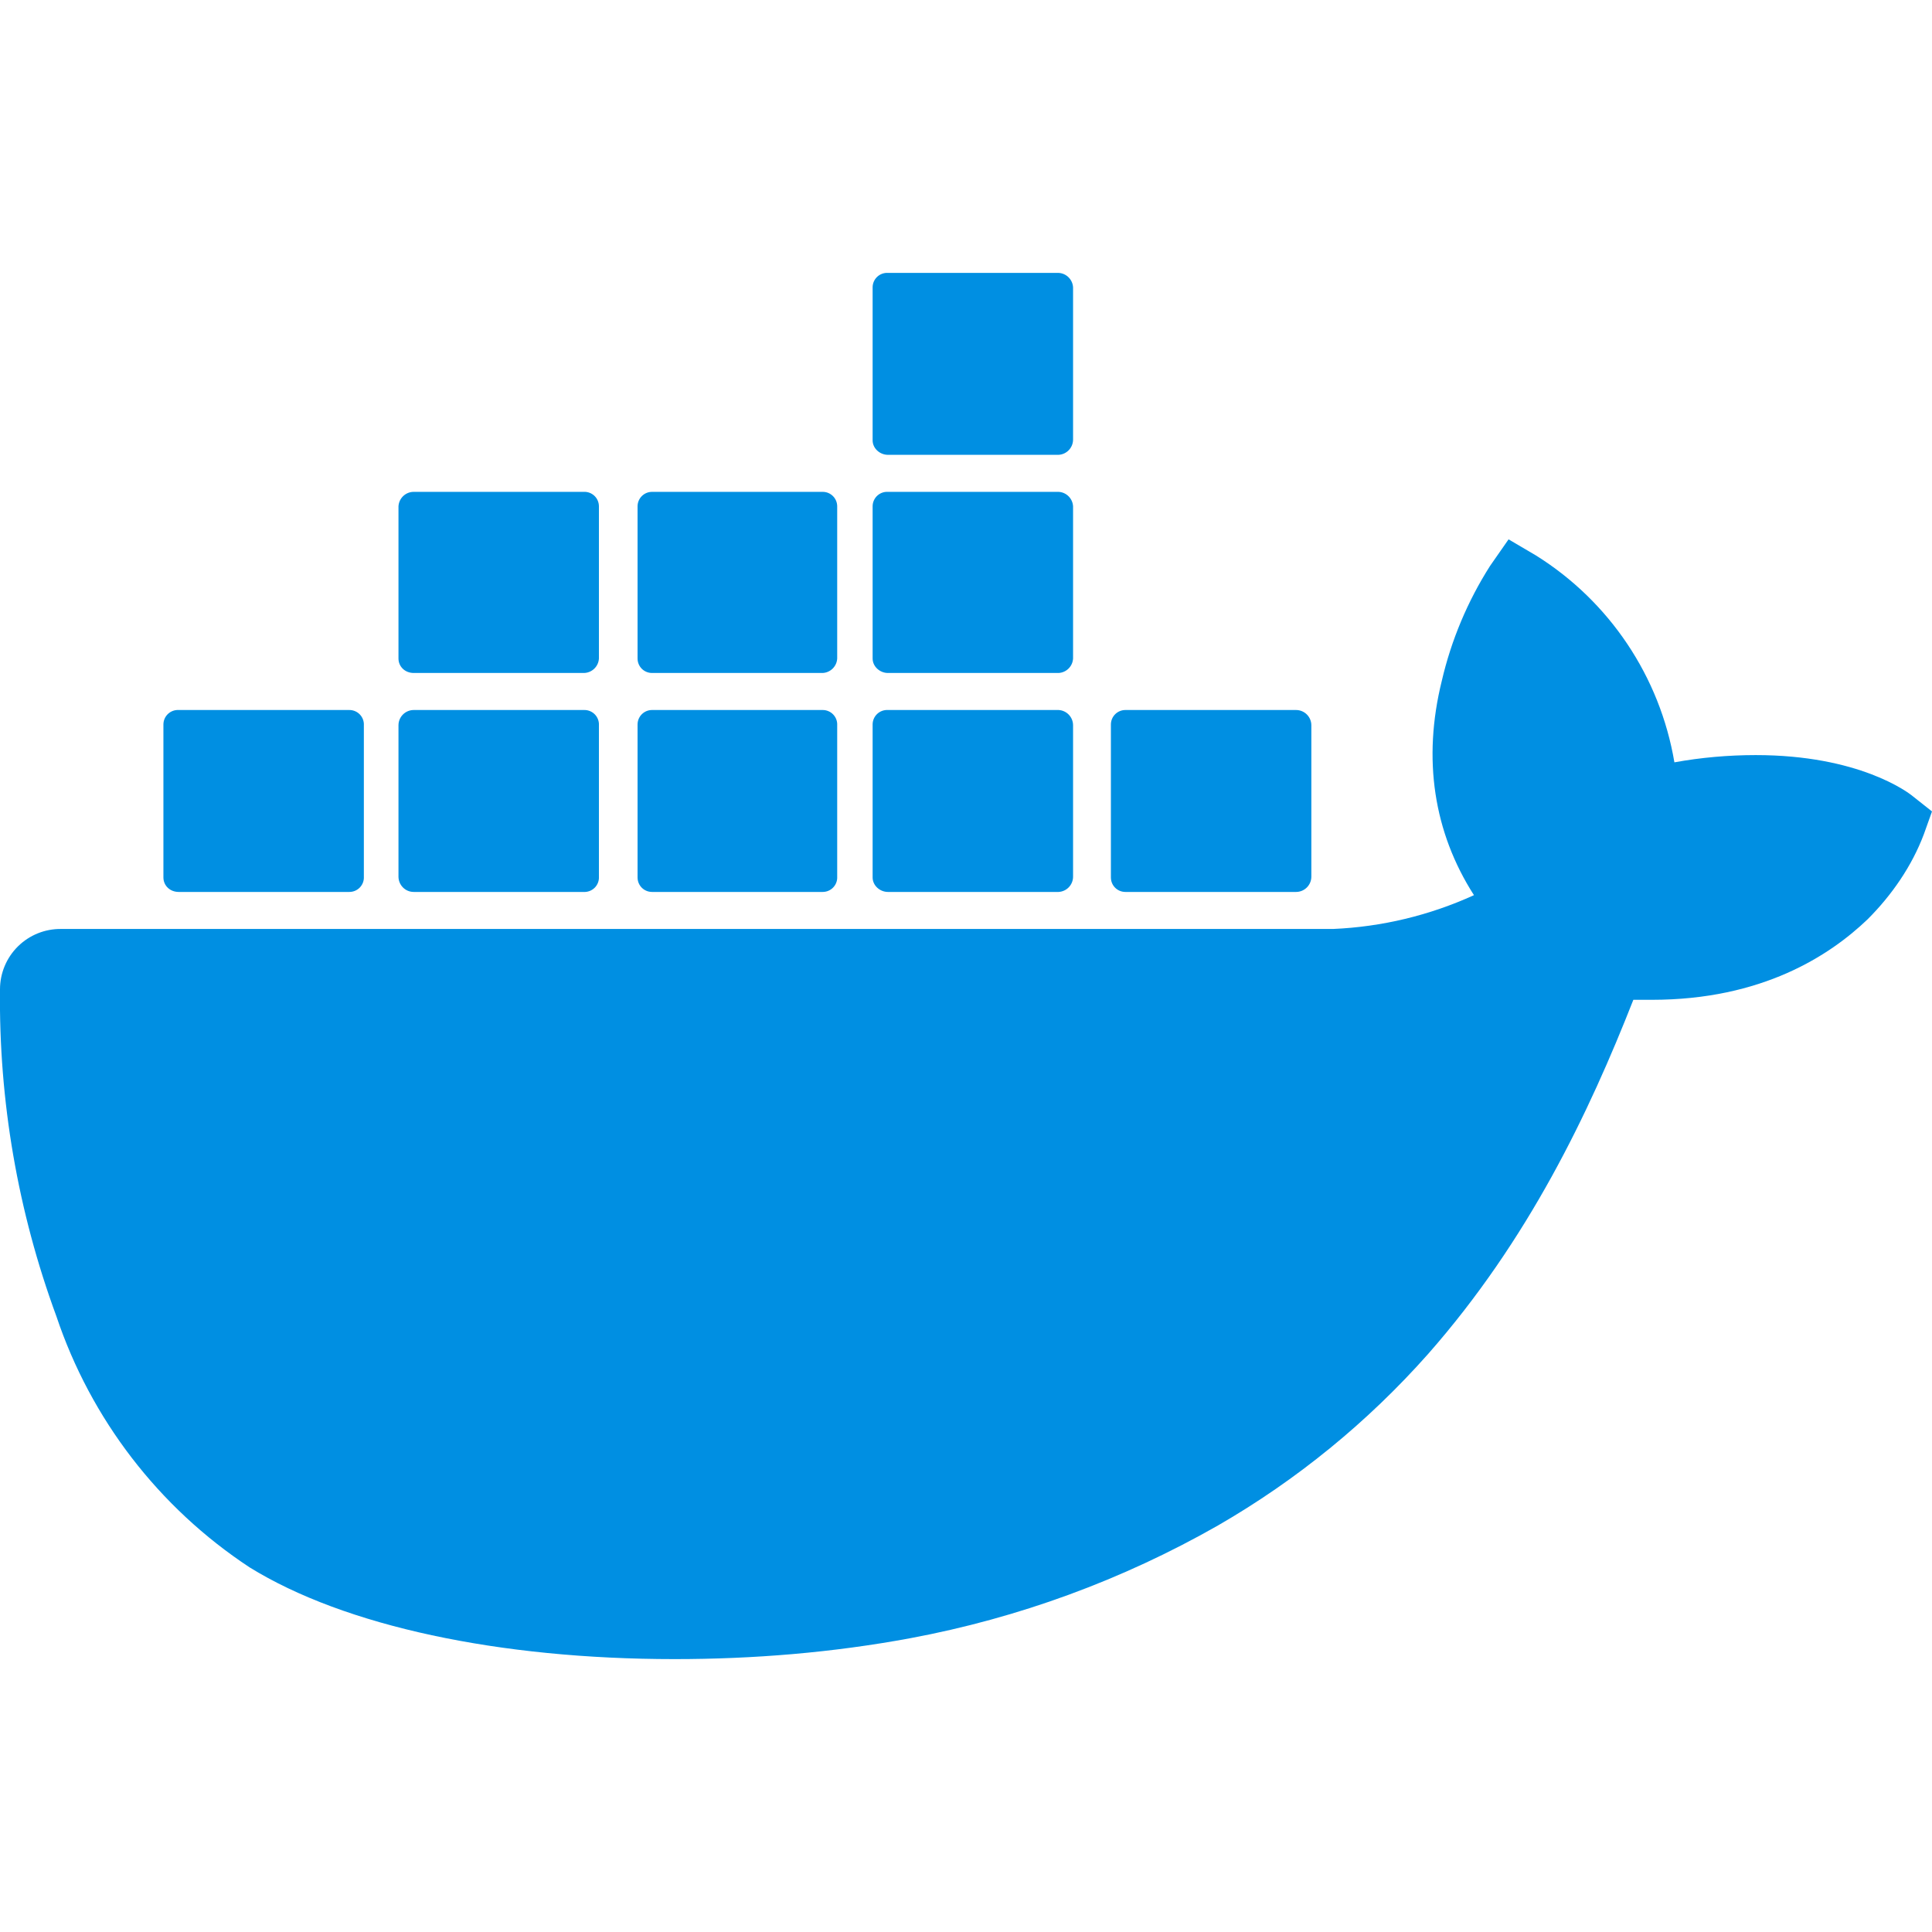
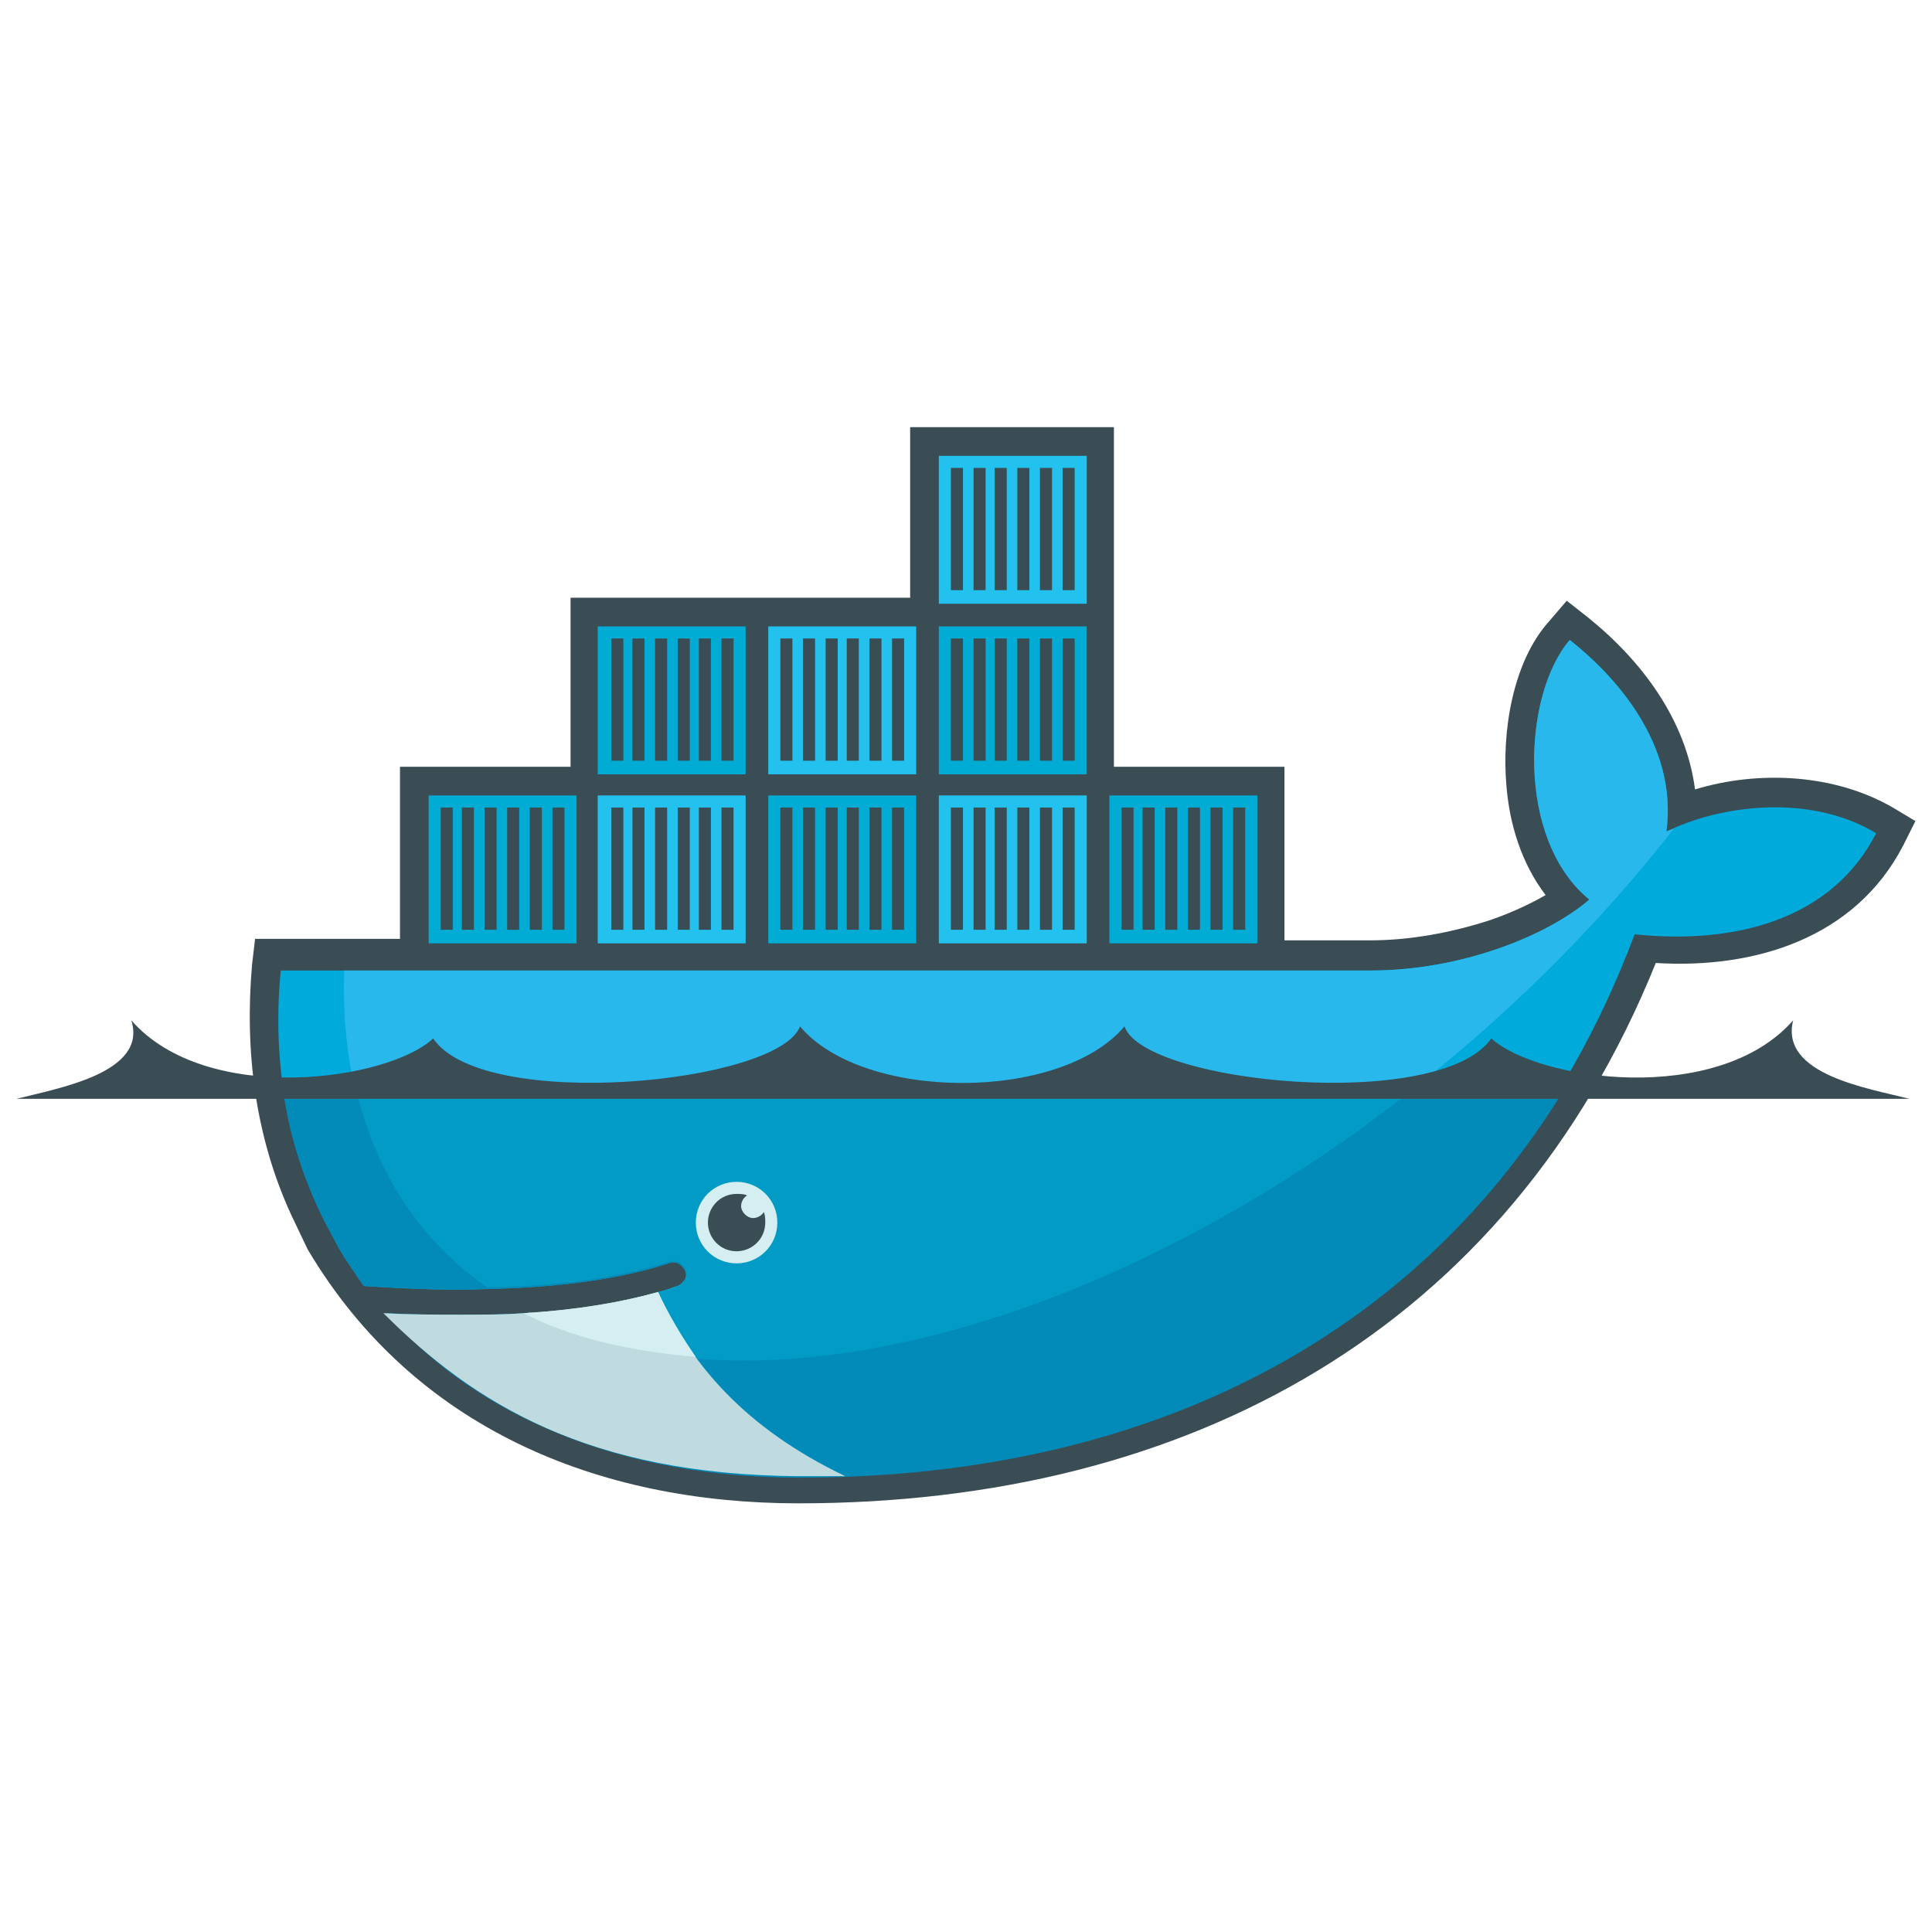
- <svg xmlns="http://www.w3.org/2000/svg" viewBox="0 0 24 24" fill="#008fe2">
-   <path d="M13.98 11.08h2.12a.19.19 0 0 0 .19-.19V9.01a.19.19 0 0 0-.19-.19h-2.12a.18.18 0 0 0-.18.18v1.9c0 .1.08.18.18.18m-2.95-5.43h2.12a.19.19 0 0 0 .18-.19V3.57a.19.19 0 0 0-.18-.18h-2.12a.18.18 0 0 0-.19.18v1.9c0 .1.09.18.19.18m0 2.71h2.12a.19.19 0 0 0 .18-.18V6.29a.19.19 0 0 0-.18-.18h-2.12a.18.18 0 0 0-.19.18v1.89c0 .1.09.18.19.18m-2.93 0h2.12a.19.19 0 0 0 .18-.18V6.29a.18.18 0 0 0-.18-.18H8.1a.18.18 0 0 0-.18.18v1.89c0 .1.08.18.18.18m-2.96 0h2.11a.19.19 0 0 0 .19-.18V6.29a.18.18 0 0 0-.19-.18H5.14a.19.19 0 0 0-.19.18v1.89c0 .1.08.18.19.18m5.89 2.72h2.12a.19.19 0 0 0 .18-.19V9.01a.19.19 0 0 0-.18-.19h-2.12a.18.18 0 0 0-.19.18v1.9c0 .1.09.18.19.18m-2.93 0h2.12a.18.18 0 0 0 .18-.19V9.01a.18.18 0 0 0-.18-.19H8.1a.18.18 0 0 0-.18.18v1.9c0 .1.08.18.18.18m-2.96 0h2.11a.18.18 0 0 0 .19-.19V9.01a.18.18 0 0 0-.18-.19H5.14a.19.19 0 0 0-.19.19v1.88c0 .1.08.19.19.19m-2.92 0h2.12a.18.18 0 0 0 .18-.19V9.01a.18.18 0 0 0-.18-.19H2.22a.18.18 0 0 0-.19.18v1.9c0 .1.08.18.19.18m21.54-1.19c-.06-.05-.67-.51-1.95-.51-.34 0-.68.03-1.01.09a3.77 3.77 0 0 0-1.72-2.57l-.34-.2-.23.33a4.6 4.6 0 0 0-.6 1.43c-.24.97-.1 1.88.4 2.66a4.7 4.7 0 0 1-1.75.42H.76a.75.75 0 0 0-.76.75 11.38 11.38 0 0 0 .7 4.06 6.03 6.03 0 0 0 2.4 3.12c1.18.73 3.1 1.14 5.28 1.14.98 0 1.96-.08 2.93-.26a12.25 12.25 0 0 0 3.82-1.4 10.5 10.5 0 0 0 2.61-2.13c1.25-1.42 2-3 2.55-4.4h.23c1.37 0 2.21-.55 2.68-1 .3-.3.55-.66.7-1.06l.1-.28Z" />
+ <svg xmlns="http://www.w3.org/2000/svg" viewBox="0 0 128 128">
+   <path fill-rule="evenodd" clip-rule="evenodd" fill="#3A4D54" d="M73.8 50.8h11.3v11.5h5.7c2.6 0 5.3-.5 7.8-1.3 1.2-.4 2.6-1 3.8-1.7-1.6-2.1-2.4-4.7-2.6-7.3-.3-3.5.4-8.1 2.8-10.8l1.2-1.4 1.4 1.1c3.6 2.9 6.5 6.8 7.1 11.4 4.3-1.3 9.3-1 13.1 1.2l1.5.9-.8 1.6c-3.2 6.2-9.9 8.2-16.4 7.8-9.8 24.3-31 35.8-56.8 35.8-13.3 0-25.5-5-32.5-16.8l-.1-.2-1-2.1c-2.4-5.2-3.1-10.9-2.6-16.6l.2-1.7h9.6V50.8h11.3V39.6h22.5V28.3h13.5v22.5z" />
+   <path fill="#00AADA" d="M110.4 55.1c.8-5.9-3.6-10.5-6.4-12.7-3.1 3.6-3.6 13.2 1.3 17.2-2.8 2.4-8.5 4.7-14.5 4.7H18.6c-.6 6.2.5 11.9 3 16.8l.8 1.5c.5.9 1.1 1.7 1.7 2.6 3 .2 5.7.3 8.2.2 4.9-.1 8.9-.7 12-1.7.5-.2.9.1 1.1.5.2.5-.1.9-.5 1.1-.4.1-.8.3-1.3.4-2.4.7-5 1.1-8.3 1.3h-.6c-1.3.1-2.7.1-4.2.1-1.6 0-3.1 0-4.9-.1 6 6.8 15.4 10.8 27.2 10.8 25 0 46.2-11.1 55.5-35.9 6.7.7 13.1-1 16-6.7-4.5-2.7-10.5-1.8-13.9-.1z" />
+   <path fill="#28B8EB" d="M110.4 55.1c.8-5.9-3.6-10.5-6.4-12.7-3.1 3.6-3.6 13.2 1.3 17.2-2.8 2.4-8.5 4.7-14.5 4.7h-68c-.3 9.5 3.2 16.7 9.5 21 4.9-.1 8.9-.7 12-1.7.5-.2.9.1 1.1.5.2.5-.1.9-.5 1.1-.4.1-.8.3-1.3.4-2.4.7-5.2 1.2-8.5 1.4l-.1-.1c8.5 4.4 20.8 4.3 35-1.1 15.8-6.1 30.6-17.7 40.9-30.9-.2.1-.4.1-.5.2z" />
+   <path fill="#028BB8" d="M18.7 71.8c.4 3.3 1.4 6.4 2.9 9.3l.8 1.5c.5.9 1.1 1.7 1.7 2.6 3 .2 5.7.3 8.2.2 4.9-.1 8.9-.7 12-1.7.5-.2.9.1 1.1.5.2.5-.1.9-.5 1.1-.4.1-.8.3-1.3.4-2.4.7-5.2 1.2-8.5 1.4h-.4c-1.3.1-2.7.1-4.1.1-1.6 0-3.2 0-4.9-.1 6 6.8 15.5 10.8 27.3 10.8 21.4 0 40-8.1 50.8-26H18.7v-.1z" />
+   <path fill="#019BC6" d="M23.5 71.8c1.3 5.8 4.3 10.4 8.8 13.5 4.9-.1 8.9-.7 12-1.7.5-.2.9.1 1.1.5.2.5-.1.9-.5 1.1-.4.1-.8.3-1.3.4-2.4.7-5.2 1.2-8.6 1.4 8.5 4.4 20.8 4.3 34.9-1.1 8.5-3.3 16.8-8.2 24.2-14.1H23.5z" />
+   <path fill-rule="evenodd" clip-rule="evenodd" fill="#00ACD3" d="M28.4 52.7h9.8v9.8h-9.8v-9.8zm.8.8h.8v8.1h-.8v-8.1zm1.4 0h.8v8.1h-.8v-8.1zm1.5 0h.8v8.1h-.8v-8.1zm1.5 0h.8v8.1h-.8v-8.1zm1.5 0h.8v8.1h-.8v-8.1zm1.5 0h.8v8.1h-.8v-8.1zm3-12h9.8v9.8h-9.8v-9.8zm.9.8h.8v8.1h-.8v-8.1zm1.4 0h.8v8.1h-.8v-8.1zm1.5 0h.8v8.1h-.8v-8.1zm1.5 0h.8v8.1h-.8v-8.1zm1.4 0h.8v8.1h-.8v-8.1zm1.5 0h.8v8.1h-.8v-8.1z" />
+   <path fill-rule="evenodd" clip-rule="evenodd" fill="#23C2EE" d="M39.6 52.7h9.8v9.8h-9.8v-9.8zm.9.8h.8v8.1h-.8v-8.1zm1.4 0h.8v8.1h-.8v-8.1zm1.5 0h.8v8.1h-.8v-8.1zm1.5 0h.8v8.1h-.8v-8.1zm1.4 0h.8v8.1h-.8v-8.1zm1.5 0h.8v8.1h-.8v-8.1z" />
+   <path fill-rule="evenodd" clip-rule="evenodd" fill="#00ACD3" d="M50.9 52.7h9.8v9.8h-9.8v-9.8zm.8.8h.8v8.1h-.8v-8.1zm1.5 0h.8v8.1h-.8v-8.1zm1.5 0h.8v8.1h-.8v-8.1zm1.4 0h.8v8.1h-.8v-8.1zm1.5 0h.8v8.1h-.8v-8.1zm1.5 0h.8v8.1h-.8v-8.1z" />
+   <path fill-rule="evenodd" clip-rule="evenodd" fill="#23C2EE" d="M50.9 41.5h9.8v9.8h-9.8v-9.8zm.8.8h.8v8.1h-.8v-8.1zm1.5 0h.8v8.1h-.8v-8.1zm1.5 0h.8v8.1h-.8v-8.1zm1.4 0h.8v8.1h-.8v-8.1zm1.5 0h.8v8.1h-.8v-8.1zm1.5 0h.8v8.1h-.8v-8.1zm3.1 10.4H72v9.8h-9.8v-9.8zm.8.8h.8v8.1H63v-8.1zm1.5 0h.8v8.1h-.8v-8.1zm1.4 0h.8v8.1h-.8v-8.1zm1.5 0h.8v8.1h-.8v-8.1zm1.5 0h.8v8.1h-.8v-8.1zm1.5 0h.8v8.1h-.8v-8.1z" />
+   <path fill-rule="evenodd" clip-rule="evenodd" fill="#00ACD3" d="M62.2 41.5H72v9.8h-9.8v-9.8zm.8.8h.8v8.1H63v-8.1zm1.5 0h.8v8.1h-.8v-8.1zm1.4 0h.8v8.1h-.8v-8.1zm1.5 0h.8v8.1h-.8v-8.1zm1.5 0h.8v8.1h-.8v-8.1zm1.5 0h.8v8.1h-.8v-8.1z" />
+   <path fill-rule="evenodd" clip-rule="evenodd" fill="#23C2EE" d="M62.2 30.2H72V40h-9.8v-9.8zm.8.8h.8v8.1H63V31zm1.5 0h.8v8.1h-.8V31zm1.4 0h.8v8.1h-.8V31zm1.5 0h.8v8.1h-.8V31zm1.5 0h.8v8.1h-.8V31zm1.5 0h.8v8.1h-.8V31z" />
+   <path fill-rule="evenodd" clip-rule="evenodd" fill="#00ACD3" d="M73.5 52.7h9.8v9.8h-9.8v-9.8zm.8.8h.8v8.1h-.8v-8.1zm1.4 0h.8v8.1h-.8v-8.1zm1.5 0h.8v8.1h-.8v-8.1zm1.5 0h.8v8.1h-.8v-8.1zm1.5 0h.8v8.1h-.8v-8.1zm1.5 0h.8v8.1h-.8v-8.1z" />
+   <path fill-rule="evenodd" clip-rule="evenodd" fill="#D4EEF1" d="M48.8 78.3c1.5 0 2.7 1.2 2.7 2.7 0 1.5-1.2 2.7-2.7 2.7-1.5 0-2.7-1.2-2.7-2.7 0-1.5 1.2-2.7 2.7-2.7" />
+   <path fill-rule="evenodd" clip-rule="evenodd" fill="#3A4D54" d="M48.8 79.1c.2 0 .5 0 .7.1-.2.1-.4.4-.4.7 0 .4.4.8.8.8.3 0 .6-.2.7-.4.1.2.1.5.1.7 0 1.1-.9 1.9-1.9 1.9-1.1 0-1.9-.9-1.9-1.9 0-1 .8-1.9 1.9-1.9M1.1 72.8h125.4c-2.7-.7-8.6-1.6-7.7-5.2-5 5.7-16.9 4-20 1.2-3.4 4.9-23 3-24.3-.8-4.2 5-17.3 5-21.5 0-1.4 3.8-21 5.7-24.3.8-3 2.8-15 4.5-20-1.2 1.1 3.5-4.9 4.5-7.6 5.2" />
+   <path fill="#BFDBE0" d="M56 97.8c-6.7-3.2-10.3-7.5-12.4-12.2-2.5.7-5.5 1.2-8.9 1.4-1.3.1-2.7.1-4.1.1-1.7 0-3.4 0-5.2-.1 6 6 13.6 10.7 27.5 10.8H56z" />
+   <path fill="#D4EEF1" d="M46.1 89.9c-.9-1.3-1.8-2.8-2.5-4.3-2.5.7-5.5 1.2-8.9 1.4 2.3 1.2 5.7 2.4 11.4 2.9z" />
</svg>
